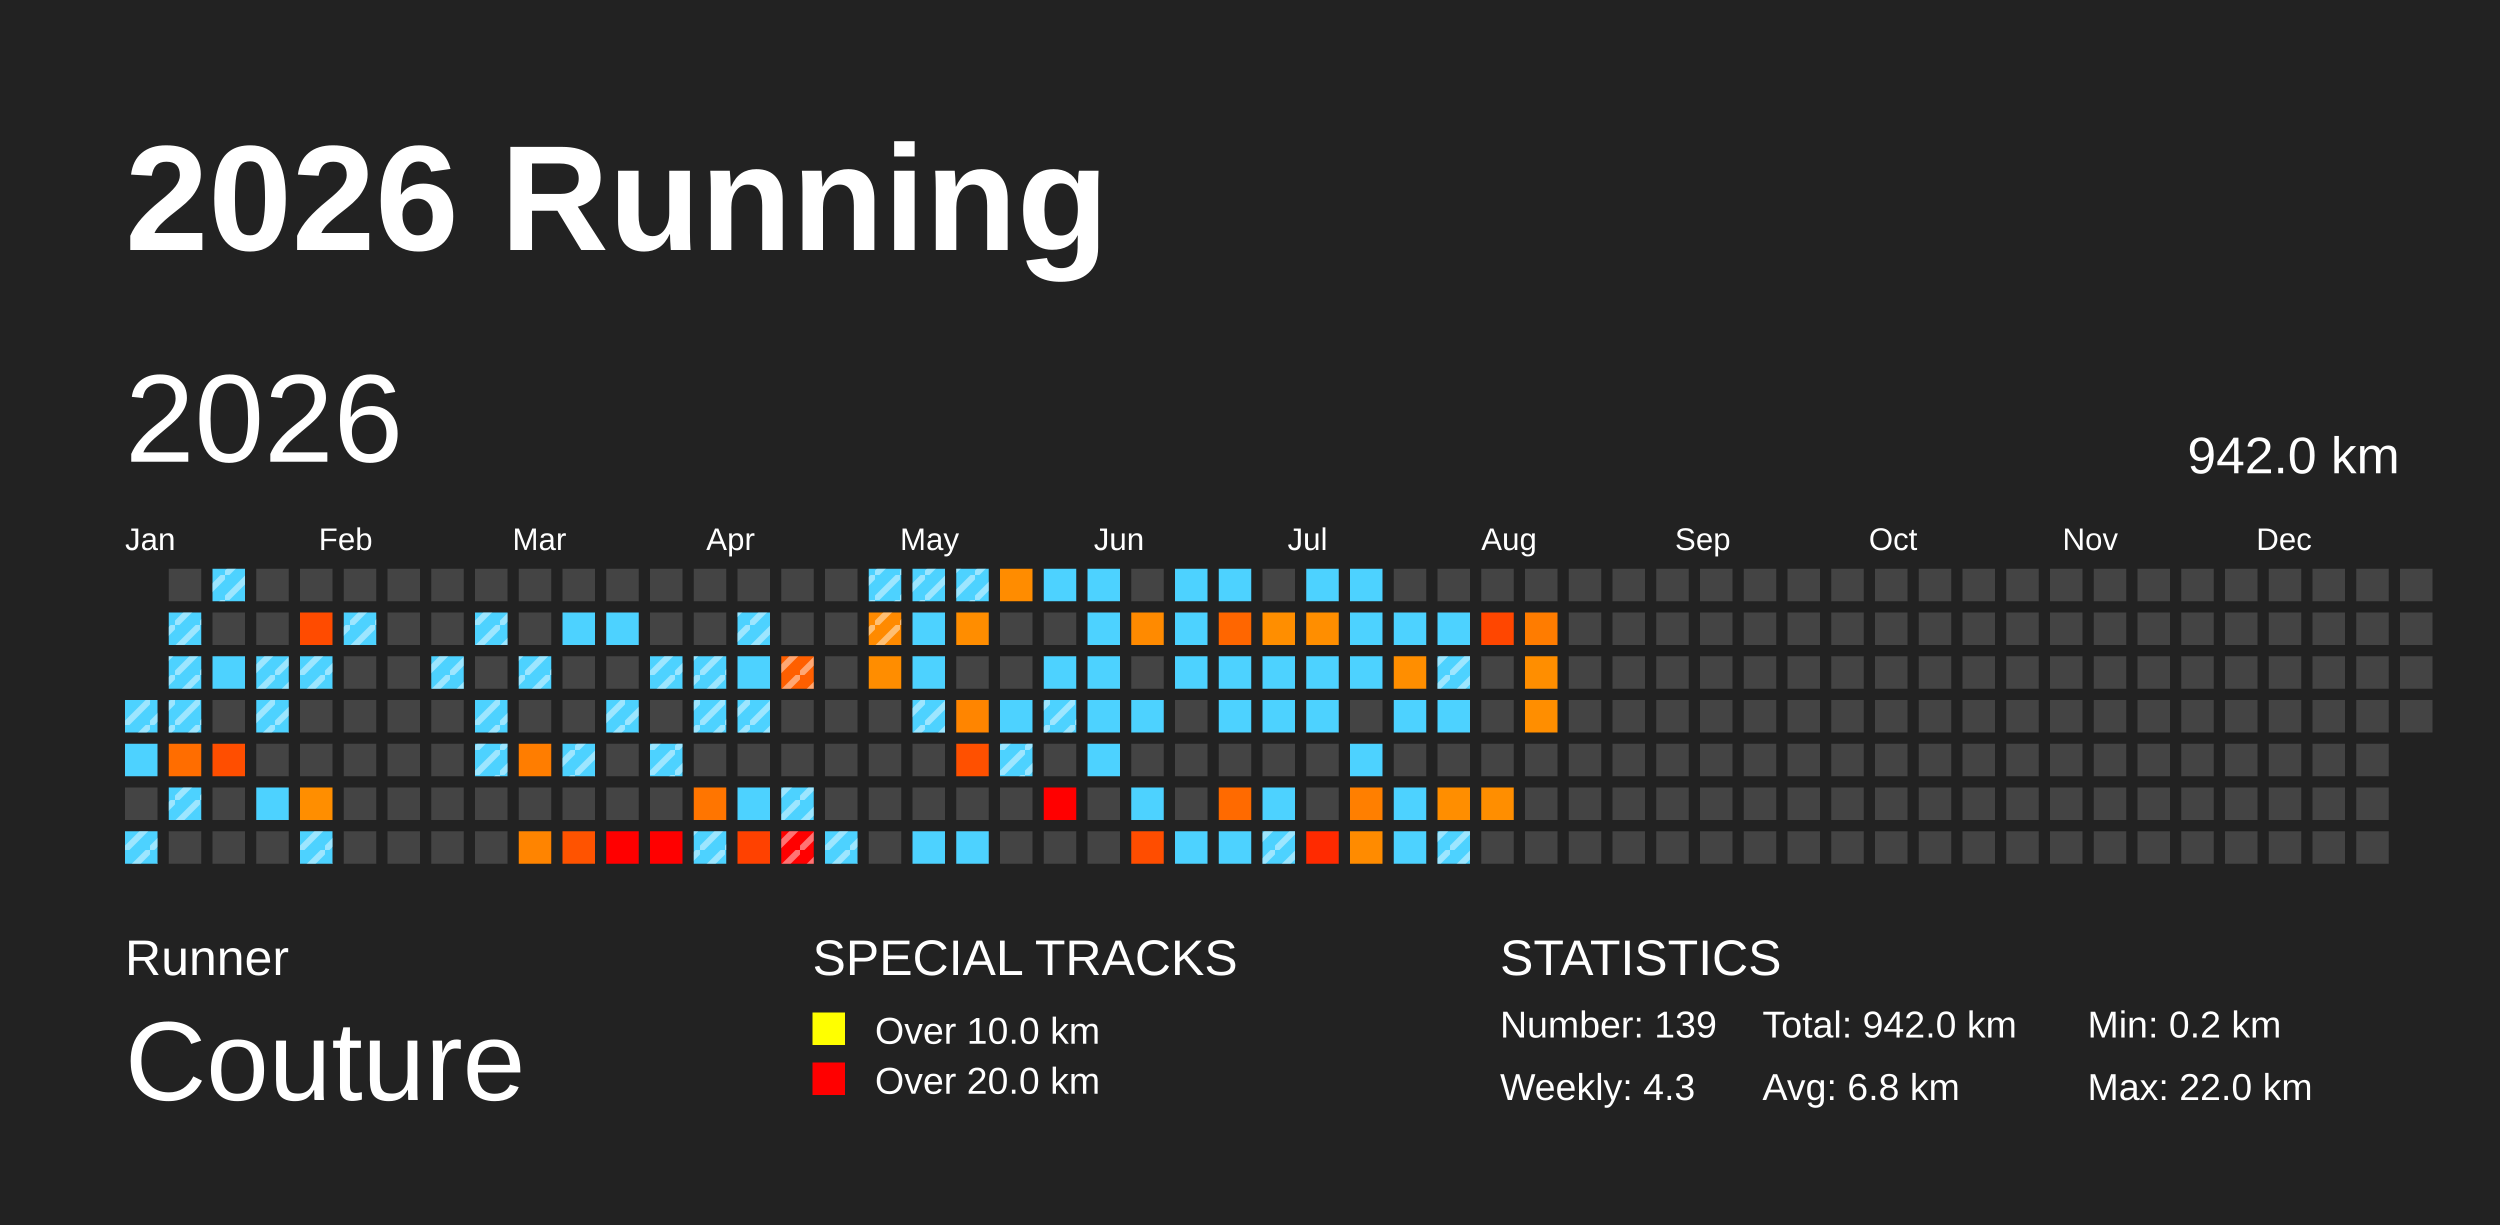
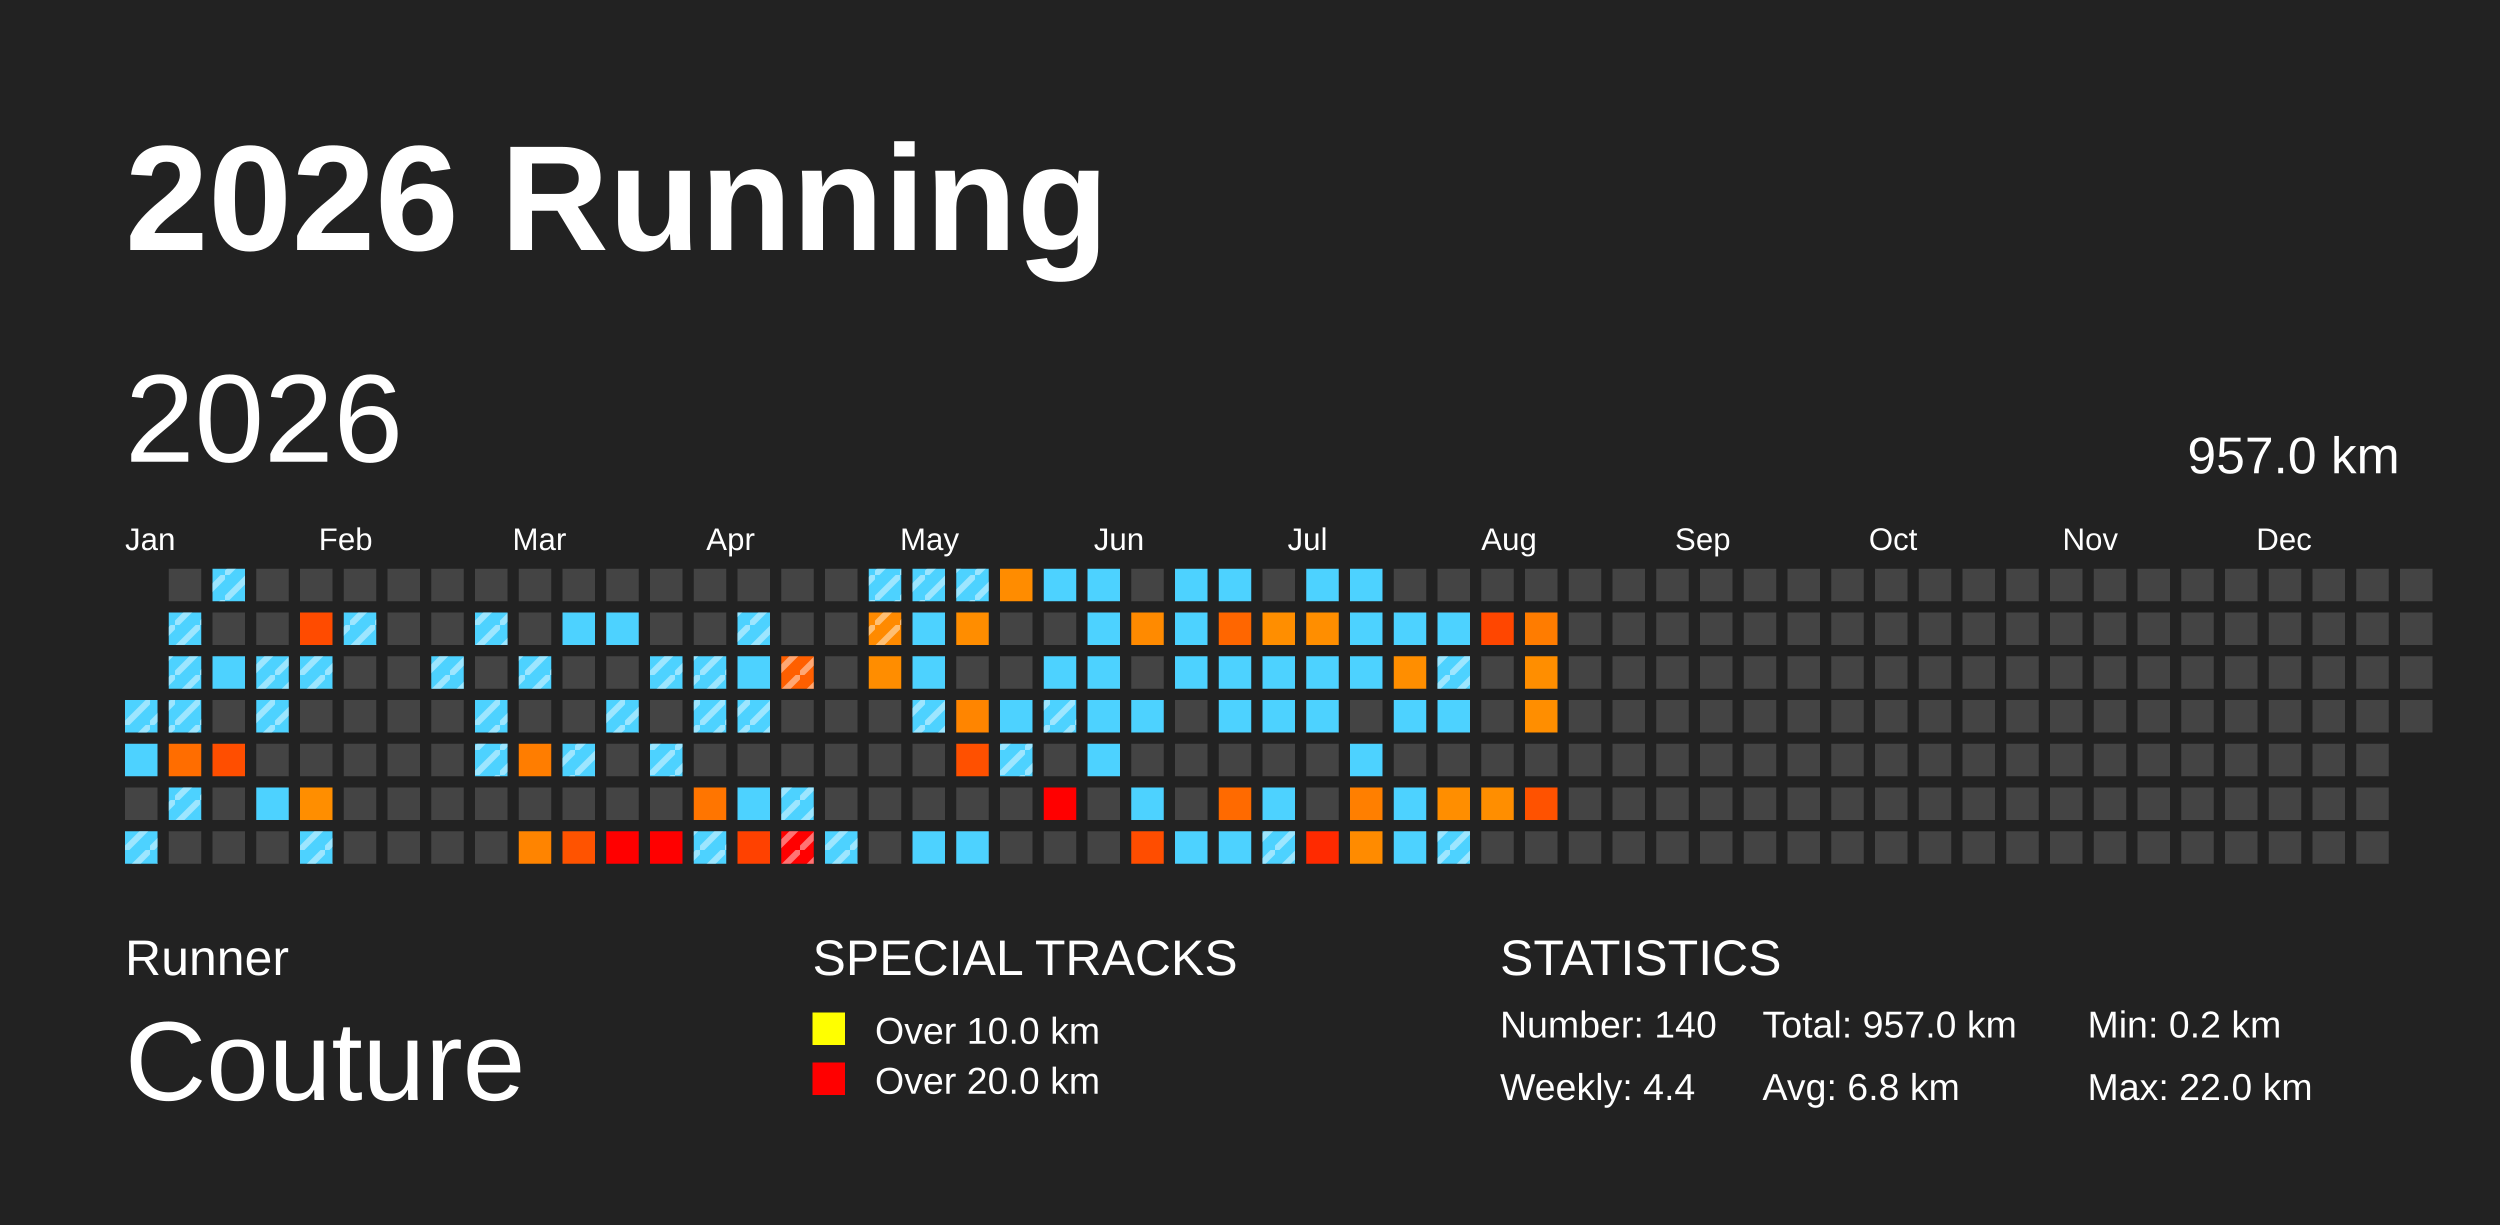
<svg xmlns="http://www.w3.org/2000/svg" baseProfile="full" height="98mm" version="1.1" viewBox="0,0,200,98" width="200mm">
  <defs>
    <pattern height="2" id="indoor-stripe" patternUnits="userSpaceOnUse" width="2">
      <line stroke="white" stroke-opacity="0.45" stroke-width="0.5" x1="0" x2="2" y1="2" y2="0" />
    </pattern>
  </defs>
  <rect fill="#222222" height="98" width="200" x="0" y="0" />
  <text fill="#FFFFFF" style="font-size:12px; font-family:Arial; font-weight:bold;" x="10" y="20">2026 Running</text>
  <text fill="#FFFFFF" style="font-size:4px; font-family:Arial" x="10" y="78">Runner</text>
  <text fill="#FFFFFF" style="font-size:9px; font-family:Arial" x="10" y="88">Couture</text>
  <text fill="#FFFFFF" style="font-size:4px; font-family:Arial" x="65" y="78">SPECIAL TRACKS</text>
  <rect fill="yellow" height="2.6" width="2.6" x="65" y="81" />
  <text fill="#FFFFFF" style="font-size:3px; font-family:Arial" x="70" y="83.5">Over 10.0 km</text>
  <rect fill="red" height="2.6" width="2.6" x="65" y="85" />
  <text fill="#FFFFFF" style="font-size:3px; font-family:Arial" x="70" y="87.5">Over 20.0 km</text>
  <text fill="#FFFFFF" style="font-size:4px; font-family:Arial" x="120" y="78">STATISTICS</text>
-   <text fill="#FFFFFF" style="font-size:3px; font-family:Arial" x="120" y="83">Number: 139</text>
-   <text fill="#FFFFFF" style="font-size:3px; font-family:Arial" x="120" y="88">Weekly: 4.3</text>
-   <text fill="#FFFFFF" style="font-size:3px; font-family:Arial" x="141" y="83">Total: 942.0 km</text>
+   <text fill="#FFFFFF" style="font-size:3px; font-family:Arial" x="120" y="83">Number: 140</text>
+   <text fill="#FFFFFF" style="font-size:3px; font-family:Arial" x="120" y="88">Weekly: 4.4</text>
+   <text fill="#FFFFFF" style="font-size:3px; font-family:Arial" x="141" y="83">Total: 957.0 km</text>
  <text fill="#FFFFFF" style="font-size:3px; font-family:Arial" x="141" y="88">Avg: 6.8 km</text>
  <text fill="#FFFFFF" style="font-size:3px; font-family:Arial" x="167" y="83">Min: 0.2 km</text>
  <text fill="#FFFFFF" style="font-size:3px; font-family:Arial" x="167" y="88">Max: 22.0 km</text>
  <text dominant-baseline="hanging" fill="#FFFFFF" style="font-size:10.0px; font-family:Arial;" x="10" y="30">2026</text>
-   <text dominant-baseline="hanging" fill="#FFFFFF" style="font-size:4.125px; font-family:Arial;" x="175" y="35">942.0 km</text>
+   <text dominant-baseline="hanging" fill="#FFFFFF" style="font-size:4.125px; font-family:Arial;" x="175" y="35">957.0 km</text>
  <text fill="#FFFFFF" style="font-size:2.5px; font-family:Arial" x="10.0" y="44">Jan</text>
  <text fill="#FFFFFF" style="font-size:2.5px; font-family:Arial" x="25.5" y="44">Feb</text>
  <text fill="#FFFFFF" style="font-size:2.5px; font-family:Arial" x="41.0" y="44">Mar</text>
  <text fill="#FFFFFF" style="font-size:2.5px; font-family:Arial" x="56.5" y="44">Apr</text>
  <text fill="#FFFFFF" style="font-size:2.5px; font-family:Arial" x="72.0" y="44">May</text>
  <text fill="#FFFFFF" style="font-size:2.5px; font-family:Arial" x="87.5" y="44">Jun</text>
  <text fill="#FFFFFF" style="font-size:2.5px; font-family:Arial" x="103.0" y="44">Jul</text>
  <text fill="#FFFFFF" style="font-size:2.5px; font-family:Arial" x="118.5" y="44">Aug</text>
  <text fill="#FFFFFF" style="font-size:2.5px; font-family:Arial" x="134.0" y="44">Sep</text>
  <text fill="#FFFFFF" style="font-size:2.5px; font-family:Arial" x="149.5" y="44">Oct</text>
  <text fill="#FFFFFF" style="font-size:2.5px; font-family:Arial" x="165.0" y="44">Nov</text>
  <text fill="#FFFFFF" style="font-size:2.5px; font-family:Arial" x="180.5" y="44">Dec</text>
  <rect fill="#4dd2ff" height="2.6" width="2.6" x="10.0" y="56.0" />
  <rect fill="url(#indoor-stripe)" height="2.6" width="2.6" x="10.0" y="56.0" />
  <rect fill="#4dd2ff" height="2.6" width="2.6" x="10.0" y="59.5" />
  <rect fill="#444444" height="2.6" width="2.6" x="10.0" y="63.0" />
  <rect fill="#4dd2ff" height="2.6" width="2.6" x="10.0" y="66.5" />
  <rect fill="url(#indoor-stripe)" height="2.6" width="2.6" x="10.0" y="66.5" />
  <rect fill="#444444" height="2.6" width="2.6" x="13.5" y="45.5" />
  <rect fill="#4dd2ff" height="2.6" width="2.6" x="13.5" y="49.0" />
  <rect fill="url(#indoor-stripe)" height="2.6" width="2.6" x="13.5" y="49.0" />
  <rect fill="#4dd2ff" height="2.6" width="2.6" x="13.5" y="52.5" />
  <rect fill="url(#indoor-stripe)" height="2.6" width="2.6" x="13.5" y="52.5" />
  <rect fill="#4dd2ff" height="2.6" width="2.6" x="13.5" y="56.0" />
  <rect fill="url(#indoor-stripe)" height="2.6" width="2.6" x="13.5" y="56.0" />
  <rect fill="#ff6d00" height="2.6" width="2.6" x="13.5" y="59.5" />
  <rect fill="#4dd2ff" height="2.6" width="2.6" x="13.5" y="63.0" />
  <rect fill="url(#indoor-stripe)" height="2.6" width="2.6" x="13.5" y="63.0" />
  <rect fill="#444444" height="2.6" width="2.6" x="13.5" y="66.5" />
  <rect fill="#4dd2ff" height="2.6" width="2.6" x="17.0" y="45.5" />
  <rect fill="url(#indoor-stripe)" height="2.6" width="2.6" x="17.0" y="45.5" />
  <rect fill="#444444" height="2.6" width="2.6" x="17.0" y="49.0" />
  <rect fill="#4dd2ff" height="2.6" width="2.6" x="17.0" y="52.5" />
  <rect fill="#444444" height="2.6" width="2.6" x="17.0" y="56.0" />
  <rect fill="#ff4e00" height="2.6" width="2.6" x="17.0" y="59.5" />
  <rect fill="#444444" height="2.6" width="2.6" x="17.0" y="63.0" />
  <rect fill="#444444" height="2.6" width="2.6" x="17.0" y="66.5" />
  <rect fill="#444444" height="2.6" width="2.6" x="20.5" y="45.5" />
  <rect fill="#444444" height="2.6" width="2.6" x="20.5" y="49.0" />
  <rect fill="#4dd2ff" height="2.6" width="2.6" x="20.5" y="52.5" />
  <rect fill="url(#indoor-stripe)" height="2.6" width="2.6" x="20.5" y="52.5" />
  <rect fill="#4dd2ff" height="2.6" width="2.6" x="20.5" y="56.0" />
  <rect fill="url(#indoor-stripe)" height="2.6" width="2.6" x="20.5" y="56.0" />
  <rect fill="#444444" height="2.6" width="2.6" x="20.5" y="59.5" />
  <rect fill="#4dd2ff" height="2.6" width="2.6" x="20.5" y="63.0" />
  <rect fill="#444444" height="2.6" width="2.6" x="20.5" y="66.5" />
  <rect fill="#444444" height="2.6" width="2.6" x="24.0" y="45.5" />
  <rect fill="#ff4b00" height="2.6" width="2.6" x="24.0" y="49.0" />
  <rect fill="#4dd2ff" height="2.6" width="2.6" x="24.0" y="52.5" />
  <rect fill="url(#indoor-stripe)" height="2.6" width="2.6" x="24.0" y="52.5" />
  <rect fill="#444444" height="2.6" width="2.6" x="24.0" y="56.0" />
  <rect fill="#444444" height="2.6" width="2.6" x="24.0" y="59.5" />
  <rect fill="#ff8e00" height="2.6" width="2.6" x="24.0" y="63.0" />
  <rect fill="#4dd2ff" height="2.6" width="2.6" x="24.0" y="66.5" />
  <rect fill="url(#indoor-stripe)" height="2.6" width="2.6" x="24.0" y="66.5" />
  <rect fill="#444444" height="2.6" width="2.6" x="27.5" y="45.5" />
  <rect fill="#4dd2ff" height="2.6" width="2.6" x="27.5" y="49.0" />
  <rect fill="url(#indoor-stripe)" height="2.6" width="2.6" x="27.5" y="49.0" />
  <rect fill="#444444" height="2.6" width="2.6" x="27.5" y="52.5" />
  <rect fill="#444444" height="2.6" width="2.6" x="27.5" y="56.0" />
  <rect fill="#444444" height="2.6" width="2.6" x="27.5" y="59.5" />
  <rect fill="#444444" height="2.6" width="2.6" x="27.5" y="63.0" />
  <rect fill="#444444" height="2.6" width="2.6" x="27.5" y="66.5" />
  <rect fill="#444444" height="2.6" width="2.6" x="31.0" y="45.5" />
  <rect fill="#444444" height="2.6" width="2.6" x="31.0" y="49.0" />
  <rect fill="#444444" height="2.6" width="2.6" x="31.0" y="52.5" />
  <rect fill="#444444" height="2.6" width="2.6" x="31.0" y="56.0" />
  <rect fill="#444444" height="2.6" width="2.6" x="31.0" y="59.5" />
  <rect fill="#444444" height="2.6" width="2.6" x="31.0" y="63.0" />
  <rect fill="#444444" height="2.6" width="2.6" x="31.0" y="66.5" />
  <rect fill="#444444" height="2.6" width="2.6" x="34.5" y="45.5" />
  <rect fill="#444444" height="2.6" width="2.6" x="34.5" y="49.0" />
  <rect fill="#4dd2ff" height="2.6" width="2.6" x="34.5" y="52.5" />
  <rect fill="url(#indoor-stripe)" height="2.6" width="2.6" x="34.5" y="52.5" />
  <rect fill="#444444" height="2.6" width="2.6" x="34.5" y="56.0" />
  <rect fill="#444444" height="2.6" width="2.6" x="34.5" y="59.5" />
  <rect fill="#444444" height="2.6" width="2.6" x="34.5" y="63.0" />
  <rect fill="#444444" height="2.6" width="2.6" x="34.5" y="66.5" />
  <rect fill="#444444" height="2.6" width="2.6" x="38.0" y="45.5" />
  <rect fill="#4dd2ff" height="2.6" width="2.6" x="38.0" y="49.0" />
  <rect fill="url(#indoor-stripe)" height="2.6" width="2.6" x="38.0" y="49.0" />
  <rect fill="#444444" height="2.6" width="2.6" x="38.0" y="52.5" />
  <rect fill="#4dd2ff" height="2.6" width="2.6" x="38.0" y="56.0" />
  <rect fill="url(#indoor-stripe)" height="2.6" width="2.6" x="38.0" y="56.0" />
  <rect fill="#4dd2ff" height="2.6" width="2.6" x="38.0" y="59.5" />
  <rect fill="url(#indoor-stripe)" height="2.6" width="2.6" x="38.0" y="59.5" />
  <rect fill="#444444" height="2.6" width="2.6" x="38.0" y="63.0" />
  <rect fill="#444444" height="2.6" width="2.6" x="38.0" y="66.5" />
  <rect fill="#444444" height="2.6" width="2.6" x="41.5" y="45.5" />
  <rect fill="#444444" height="2.6" width="2.6" x="41.5" y="49.0" />
  <rect fill="#4dd2ff" height="2.6" width="2.6" x="41.5" y="52.5" />
  <rect fill="url(#indoor-stripe)" height="2.6" width="2.6" x="41.5" y="52.5" />
  <rect fill="#444444" height="2.6" width="2.6" x="41.5" y="56.0" />
  <rect fill="#ff7d00" height="2.6" width="2.6" x="41.5" y="59.5" />
  <rect fill="#444444" height="2.6" width="2.6" x="41.5" y="63.0" />
  <rect fill="#ff8400" height="2.6" width="2.6" x="41.5" y="66.5" />
  <rect fill="#444444" height="2.6" width="2.6" x="45.0" y="45.5" />
  <rect fill="#4dd2ff" height="2.6" width="2.6" x="45.0" y="49.0" />
  <rect fill="#444444" height="2.6" width="2.6" x="45.0" y="52.5" />
  <rect fill="#444444" height="2.6" width="2.6" x="45.0" y="56.0" />
  <rect fill="#4dd2ff" height="2.6" width="2.6" x="45.0" y="59.5" />
  <rect fill="url(#indoor-stripe)" height="2.6" width="2.6" x="45.0" y="59.5" />
  <rect fill="#444444" height="2.6" width="2.6" x="45.0" y="63.0" />
  <rect fill="#ff5300" height="2.6" width="2.6" x="45.0" y="66.5" />
  <rect fill="#444444" height="2.6" width="2.6" x="48.5" y="45.5" />
  <rect fill="#4dd2ff" height="2.6" width="2.6" x="48.5" y="49.0" />
  <rect fill="#444444" height="2.6" width="2.6" x="48.5" y="52.5" />
  <rect fill="#4dd2ff" height="2.6" width="2.6" x="48.5" y="56.0" />
  <rect fill="url(#indoor-stripe)" height="2.6" width="2.6" x="48.5" y="56.0" />
  <rect fill="#444444" height="2.6" width="2.6" x="48.5" y="59.5" />
  <rect fill="#444444" height="2.6" width="2.6" x="48.5" y="63.0" />
  <rect fill="red" height="2.6" width="2.6" x="48.5" y="66.5" />
  <rect fill="#444444" height="2.6" width="2.6" x="52.0" y="45.5" />
  <rect fill="#444444" height="2.6" width="2.6" x="52.0" y="49.0" />
  <rect fill="#4dd2ff" height="2.6" width="2.6" x="52.0" y="52.5" />
  <rect fill="url(#indoor-stripe)" height="2.6" width="2.6" x="52.0" y="52.5" />
  <rect fill="#444444" height="2.6" width="2.6" x="52.0" y="56.0" />
  <rect fill="#4dd2ff" height="2.6" width="2.6" x="52.0" y="59.5" />
  <rect fill="url(#indoor-stripe)" height="2.6" width="2.6" x="52.0" y="59.5" />
  <rect fill="#444444" height="2.6" width="2.6" x="52.0" y="63.0" />
  <rect fill="red" height="2.6" width="2.6" x="52.0" y="66.5" />
  <rect fill="#444444" height="2.6" width="2.6" x="55.5" y="45.5" />
  <rect fill="#444444" height="2.6" width="2.6" x="55.5" y="49.0" />
  <rect fill="#4dd2ff" height="2.6" width="2.6" x="55.5" y="52.5" />
  <rect fill="url(#indoor-stripe)" height="2.6" width="2.6" x="55.5" y="52.5" />
  <rect fill="#4dd2ff" height="2.6" width="2.6" x="55.5" y="56.0" />
  <rect fill="url(#indoor-stripe)" height="2.6" width="2.6" x="55.5" y="56.0" />
  <rect fill="#444444" height="2.6" width="2.6" x="55.5" y="59.5" />
  <rect fill="#ff7500" height="2.6" width="2.6" x="55.5" y="63.0" />
  <rect fill="#4dd2ff" height="2.6" width="2.6" x="55.5" y="66.5" />
  <rect fill="url(#indoor-stripe)" height="2.6" width="2.6" x="55.5" y="66.5" />
  <rect fill="#444444" height="2.6" width="2.6" x="59.0" y="45.5" />
  <rect fill="#4dd2ff" height="2.6" width="2.6" x="59.0" y="49.0" />
  <rect fill="url(#indoor-stripe)" height="2.6" width="2.6" x="59.0" y="49.0" />
  <rect fill="#4dd2ff" height="2.6" width="2.6" x="59.0" y="52.5" />
  <rect fill="#4dd2ff" height="2.6" width="2.6" x="59.0" y="56.0" />
  <rect fill="url(#indoor-stripe)" height="2.6" width="2.6" x="59.0" y="56.0" />
  <rect fill="#444444" height="2.6" width="2.6" x="59.0" y="59.5" />
  <rect fill="#4dd2ff" height="2.6" width="2.6" x="59.0" y="63.0" />
  <rect fill="#ff4100" height="2.6" width="2.6" x="59.0" y="66.5" />
  <rect fill="#444444" height="2.6" width="2.6" x="62.5" y="45.5" />
  <rect fill="#444444" height="2.6" width="2.6" x="62.5" y="49.0" />
  <rect fill="#ff5f00" height="2.6" width="2.6" x="62.5" y="52.5" />
  <rect fill="url(#indoor-stripe)" height="2.6" width="2.6" x="62.5" y="52.5" />
  <rect fill="#444444" height="2.6" width="2.6" x="62.5" y="56.0" />
  <rect fill="#444444" height="2.6" width="2.6" x="62.5" y="59.5" />
  <rect fill="#4dd2ff" height="2.6" width="2.6" x="62.5" y="63.0" />
  <rect fill="url(#indoor-stripe)" height="2.6" width="2.6" x="62.5" y="63.0" />
  <rect fill="red" height="2.6" width="2.6" x="62.5" y="66.5" />
  <rect fill="url(#indoor-stripe)" height="2.6" width="2.6" x="62.5" y="66.5" />
  <rect fill="#444444" height="2.6" width="2.6" x="66.0" y="45.5" />
  <rect fill="#444444" height="2.6" width="2.6" x="66.0" y="49.0" />
  <rect fill="#444444" height="2.6" width="2.6" x="66.0" y="52.5" />
  <rect fill="#444444" height="2.6" width="2.6" x="66.0" y="56.0" />
  <rect fill="#444444" height="2.6" width="2.6" x="66.0" y="59.5" />
  <rect fill="#444444" height="2.6" width="2.6" x="66.0" y="63.0" />
  <rect fill="#4dd2ff" height="2.6" width="2.6" x="66.0" y="66.5" />
  <rect fill="url(#indoor-stripe)" height="2.6" width="2.6" x="66.0" y="66.5" />
  <rect fill="#4dd2ff" height="2.6" width="2.6" x="69.5" y="45.5" />
  <rect fill="url(#indoor-stripe)" height="2.6" width="2.6" x="69.5" y="45.5" />
  <rect fill="#ff8a00" height="2.6" width="2.6" x="69.5" y="49.0" />
  <rect fill="url(#indoor-stripe)" height="2.6" width="2.6" x="69.5" y="49.0" />
  <rect fill="#ff8d00" height="2.6" width="2.6" x="69.5" y="52.5" />
  <rect fill="#444444" height="2.6" width="2.6" x="69.5" y="56.0" />
  <rect fill="#444444" height="2.6" width="2.6" x="69.5" y="59.5" />
  <rect fill="#444444" height="2.6" width="2.6" x="69.5" y="63.0" />
  <rect fill="#444444" height="2.6" width="2.6" x="69.5" y="66.5" />
  <rect fill="#4dd2ff" height="2.6" width="2.6" x="73.0" y="45.5" />
  <rect fill="url(#indoor-stripe)" height="2.6" width="2.6" x="73.0" y="45.5" />
  <rect fill="#4dd2ff" height="2.6" width="2.6" x="73.0" y="49.0" />
  <rect fill="#4dd2ff" height="2.6" width="2.6" x="73.0" y="52.5" />
  <rect fill="#4dd2ff" height="2.6" width="2.6" x="73.0" y="56.0" />
  <rect fill="url(#indoor-stripe)" height="2.6" width="2.6" x="73.0" y="56.0" />
  <rect fill="#444444" height="2.6" width="2.6" x="73.0" y="59.5" />
  <rect fill="#444444" height="2.6" width="2.6" x="73.0" y="63.0" />
  <rect fill="#4dd2ff" height="2.6" width="2.6" x="73.0" y="66.5" />
  <rect fill="#4dd2ff" height="2.6" width="2.6" x="76.5" y="45.5" />
  <rect fill="url(#indoor-stripe)" height="2.6" width="2.6" x="76.5" y="45.5" />
  <rect fill="#ff8d00" height="2.6" width="2.6" x="76.5" y="49.0" />
  <rect fill="#444444" height="2.6" width="2.6" x="76.5" y="52.5" />
  <rect fill="#ff8500" height="2.6" width="2.6" x="76.5" y="56.0" />
  <rect fill="#ff5000" height="2.6" width="2.6" x="76.5" y="59.5" />
  <rect fill="#444444" height="2.6" width="2.6" x="76.5" y="63.0" />
  <rect fill="#4dd2ff" height="2.6" width="2.6" x="76.5" y="66.5" />
  <rect fill="#ff8c00" height="2.6" width="2.6" x="80.0" y="45.5" />
  <rect fill="#444444" height="2.6" width="2.6" x="80.0" y="49.0" />
  <rect fill="#444444" height="2.6" width="2.6" x="80.0" y="52.5" />
  <rect fill="#4dd2ff" height="2.6" width="2.6" x="80.0" y="56.0" />
  <rect fill="#4dd2ff" height="2.6" width="2.6" x="80.0" y="59.5" />
  <rect fill="url(#indoor-stripe)" height="2.6" width="2.6" x="80.0" y="59.5" />
  <rect fill="#444444" height="2.6" width="2.6" x="80.0" y="63.0" />
  <rect fill="#444444" height="2.6" width="2.6" x="80.0" y="66.5" />
  <rect fill="#4dd2ff" height="2.6" width="2.6" x="83.5" y="45.5" />
  <rect fill="#444444" height="2.6" width="2.6" x="83.5" y="49.0" />
  <rect fill="#4dd2ff" height="2.6" width="2.6" x="83.5" y="52.5" />
  <rect fill="#4dd2ff" height="2.6" width="2.6" x="83.5" y="56.0" />
  <rect fill="url(#indoor-stripe)" height="2.6" width="2.6" x="83.5" y="56.0" />
  <rect fill="#444444" height="2.6" width="2.6" x="83.5" y="59.5" />
  <rect fill="red" height="2.6" width="2.6" x="83.5" y="63.0" />
  <rect fill="#444444" height="2.6" width="2.6" x="83.5" y="66.5" />
  <rect fill="#4dd2ff" height="2.6" width="2.6" x="87.0" y="45.5" />
  <rect fill="#4dd2ff" height="2.6" width="2.6" x="87.0" y="49.0" />
  <rect fill="#4dd2ff" height="2.6" width="2.6" x="87.0" y="52.5" />
  <rect fill="#4dd2ff" height="2.6" width="2.6" x="87.0" y="56.0" />
  <rect fill="#4dd2ff" height="2.6" width="2.6" x="87.0" y="59.5" />
  <rect fill="#444444" height="2.6" width="2.6" x="87.0" y="63.0" />
  <rect fill="#444444" height="2.6" width="2.6" x="87.0" y="66.5" />
  <rect fill="#444444" height="2.6" width="2.6" x="90.5" y="45.5" />
  <rect fill="#ff8a00" height="2.6" width="2.6" x="90.5" y="49.0" />
  <rect fill="#444444" height="2.6" width="2.6" x="90.5" y="52.5" />
  <rect fill="#4dd2ff" height="2.6" width="2.6" x="90.5" y="56.0" />
  <rect fill="#444444" height="2.6" width="2.6" x="90.5" y="59.5" />
  <rect fill="#4dd2ff" height="2.6" width="2.6" x="90.5" y="63.0" />
  <rect fill="#ff4d00" height="2.6" width="2.6" x="90.5" y="66.5" />
  <rect fill="#4dd2ff" height="2.6" width="2.6" x="94.0" y="45.5" />
  <rect fill="#4dd2ff" height="2.6" width="2.6" x="94.0" y="49.0" />
  <rect fill="#4dd2ff" height="2.6" width="2.6" x="94.0" y="52.5" />
  <rect fill="#444444" height="2.6" width="2.6" x="94.0" y="56.0" />
  <rect fill="#444444" height="2.6" width="2.6" x="94.0" y="59.5" />
  <rect fill="#444444" height="2.6" width="2.6" x="94.0" y="63.0" />
  <rect fill="#4dd2ff" height="2.6" width="2.6" x="94.0" y="66.5" />
  <rect fill="#4dd2ff" height="2.6" width="2.6" x="97.5" y="45.5" />
  <rect fill="#ff6600" height="2.6" width="2.6" x="97.5" y="49.0" />
  <rect fill="#4dd2ff" height="2.6" width="2.6" x="97.5" y="52.5" />
  <rect fill="#4dd2ff" height="2.6" width="2.6" x="97.5" y="56.0" />
  <rect fill="#444444" height="2.6" width="2.6" x="97.5" y="59.5" />
  <rect fill="#ff6a00" height="2.6" width="2.6" x="97.5" y="63.0" />
  <rect fill="#4dd2ff" height="2.6" width="2.6" x="97.5" y="66.5" />
  <rect fill="#444444" height="2.6" width="2.6" x="101.0" y="45.5" />
  <rect fill="#ff8e00" height="2.6" width="2.6" x="101.0" y="49.0" />
  <rect fill="#4dd2ff" height="2.6" width="2.6" x="101.0" y="52.5" />
  <rect fill="#4dd2ff" height="2.6" width="2.6" x="101.0" y="56.0" />
  <rect fill="#444444" height="2.6" width="2.6" x="101.0" y="59.5" />
  <rect fill="#4dd2ff" height="2.6" width="2.6" x="101.0" y="63.0" />
  <rect fill="#4dd2ff" height="2.6" width="2.6" x="101.0" y="66.5" />
  <rect fill="url(#indoor-stripe)" height="2.6" width="2.6" x="101.0" y="66.5" />
  <rect fill="#4dd2ff" height="2.6" width="2.6" x="104.5" y="45.5" />
  <rect fill="#ff8e00" height="2.6" width="2.6" x="104.5" y="49.0" />
  <rect fill="#4dd2ff" height="2.6" width="2.6" x="104.5" y="52.5" />
  <rect fill="#4dd2ff" height="2.6" width="2.6" x="104.5" y="56.0" />
  <rect fill="#444444" height="2.6" width="2.6" x="104.5" y="59.5" />
  <rect fill="#444444" height="2.6" width="2.6" x="104.5" y="63.0" />
  <rect fill="#ff2a00" height="2.6" width="2.6" x="104.5" y="66.5" />
  <rect fill="#4dd2ff" height="2.6" width="2.6" x="108.0" y="45.5" />
  <rect fill="#4dd2ff" height="2.6" width="2.6" x="108.0" y="49.0" />
  <rect fill="#4dd2ff" height="2.6" width="2.6" x="108.0" y="52.5" />
  <rect fill="#444444" height="2.6" width="2.6" x="108.0" y="56.0" />
  <rect fill="#4dd2ff" height="2.6" width="2.6" x="108.0" y="59.5" />
  <rect fill="#ff7f00" height="2.6" width="2.6" x="108.0" y="63.0" />
  <rect fill="#ff8b00" height="2.6" width="2.6" x="108.0" y="66.5" />
  <rect fill="#444444" height="2.6" width="2.6" x="111.5" y="45.5" />
  <rect fill="#4dd2ff" height="2.6" width="2.6" x="111.5" y="49.0" />
  <rect fill="#ff8e00" height="2.6" width="2.6" x="111.5" y="52.5" />
  <rect fill="#4dd2ff" height="2.6" width="2.6" x="111.5" y="56.0" />
  <rect fill="#444444" height="2.6" width="2.6" x="111.5" y="59.5" />
  <rect fill="#4dd2ff" height="2.6" width="2.6" x="111.5" y="63.0" />
  <rect fill="#4dd2ff" height="2.6" width="2.6" x="111.5" y="66.5" />
  <rect fill="#444444" height="2.6" width="2.6" x="115.0" y="45.5" />
  <rect fill="#4dd2ff" height="2.6" width="2.6" x="115.0" y="49.0" />
  <rect fill="#4dd2ff" height="2.6" width="2.6" x="115.0" y="52.5" />
  <rect fill="url(#indoor-stripe)" height="2.6" width="2.6" x="115.0" y="52.5" />
  <rect fill="#4dd2ff" height="2.6" width="2.6" x="115.0" y="56.0" />
  <rect fill="#444444" height="2.6" width="2.6" x="115.0" y="59.5" />
  <rect fill="#ff8e00" height="2.6" width="2.6" x="115.0" y="63.0" />
  <rect fill="#4dd2ff" height="2.6" width="2.6" x="115.0" y="66.5" />
  <rect fill="url(#indoor-stripe)" height="2.6" width="2.6" x="115.0" y="66.5" />
  <rect fill="#444444" height="2.6" width="2.6" x="118.5" y="45.5" />
  <rect fill="#ff4600" height="2.6" width="2.6" x="118.5" y="49.0" />
  <rect fill="#444444" height="2.6" width="2.6" x="118.5" y="52.5" />
  <rect fill="#444444" height="2.6" width="2.6" x="118.5" y="56.0" />
  <rect fill="#444444" height="2.6" width="2.6" x="118.5" y="59.5" />
  <rect fill="#ff8e00" height="2.6" width="2.6" x="118.5" y="63.0" />
  <rect fill="#444444" height="2.6" width="2.6" x="118.5" y="66.5" />
  <rect fill="#444444" height="2.6" width="2.6" x="122.0" y="45.5" />
  <rect fill="#ff7c00" height="2.6" width="2.6" x="122.0" y="49.0" />
  <rect fill="#ff8e00" height="2.6" width="2.6" x="122.0" y="52.5" />
  <rect fill="#ff8e00" height="2.6" width="2.6" x="122.0" y="56.0" />
  <rect fill="#444444" height="2.6" width="2.6" x="122.0" y="59.5" />
-   <rect fill="#444444" height="2.6" width="2.6" x="122.0" y="63.0" />
+   <rect fill="#ff5200" height="2.6" width="2.6" x="122.0" y="63.0" />
  <rect fill="#444444" height="2.6" width="2.6" x="122.0" y="66.5" />
  <rect fill="#444444" height="2.6" width="2.6" x="125.5" y="45.5" />
  <rect fill="#444444" height="2.6" width="2.6" x="125.5" y="49.0" />
  <rect fill="#444444" height="2.6" width="2.6" x="125.5" y="52.5" />
  <rect fill="#444444" height="2.6" width="2.6" x="125.5" y="56.0" />
  <rect fill="#444444" height="2.6" width="2.6" x="125.5" y="59.5" />
  <rect fill="#444444" height="2.6" width="2.6" x="125.5" y="63.0" />
  <rect fill="#444444" height="2.6" width="2.6" x="125.5" y="66.5" />
  <rect fill="#444444" height="2.6" width="2.6" x="129.0" y="45.5" />
  <rect fill="#444444" height="2.6" width="2.6" x="129.0" y="49.0" />
  <rect fill="#444444" height="2.6" width="2.6" x="129.0" y="52.5" />
  <rect fill="#444444" height="2.6" width="2.6" x="129.0" y="56.0" />
  <rect fill="#444444" height="2.6" width="2.6" x="129.0" y="59.5" />
  <rect fill="#444444" height="2.6" width="2.6" x="129.0" y="63.0" />
  <rect fill="#444444" height="2.6" width="2.6" x="129.0" y="66.5" />
  <rect fill="#444444" height="2.6" width="2.6" x="132.5" y="45.5" />
  <rect fill="#444444" height="2.6" width="2.6" x="132.5" y="49.0" />
  <rect fill="#444444" height="2.6" width="2.6" x="132.5" y="52.5" />
  <rect fill="#444444" height="2.6" width="2.6" x="132.5" y="56.0" />
  <rect fill="#444444" height="2.6" width="2.6" x="132.5" y="59.5" />
  <rect fill="#444444" height="2.6" width="2.6" x="132.5" y="63.0" />
  <rect fill="#444444" height="2.6" width="2.6" x="132.5" y="66.5" />
  <rect fill="#444444" height="2.6" width="2.6" x="136.0" y="45.5" />
  <rect fill="#444444" height="2.6" width="2.6" x="136.0" y="49.0" />
  <rect fill="#444444" height="2.6" width="2.6" x="136.0" y="52.5" />
  <rect fill="#444444" height="2.6" width="2.6" x="136.0" y="56.0" />
  <rect fill="#444444" height="2.6" width="2.6" x="136.0" y="59.5" />
  <rect fill="#444444" height="2.6" width="2.6" x="136.0" y="63.0" />
  <rect fill="#444444" height="2.6" width="2.6" x="136.0" y="66.5" />
  <rect fill="#444444" height="2.6" width="2.6" x="139.5" y="45.5" />
  <rect fill="#444444" height="2.6" width="2.6" x="139.5" y="49.0" />
  <rect fill="#444444" height="2.6" width="2.6" x="139.5" y="52.5" />
  <rect fill="#444444" height="2.6" width="2.6" x="139.5" y="56.0" />
  <rect fill="#444444" height="2.6" width="2.6" x="139.5" y="59.5" />
  <rect fill="#444444" height="2.6" width="2.6" x="139.5" y="63.0" />
  <rect fill="#444444" height="2.6" width="2.6" x="139.5" y="66.5" />
  <rect fill="#444444" height="2.6" width="2.6" x="143.0" y="45.5" />
  <rect fill="#444444" height="2.6" width="2.6" x="143.0" y="49.0" />
  <rect fill="#444444" height="2.6" width="2.6" x="143.0" y="52.5" />
  <rect fill="#444444" height="2.6" width="2.6" x="143.0" y="56.0" />
  <rect fill="#444444" height="2.6" width="2.6" x="143.0" y="59.5" />
  <rect fill="#444444" height="2.6" width="2.6" x="143.0" y="63.0" />
  <rect fill="#444444" height="2.6" width="2.6" x="143.0" y="66.5" />
  <rect fill="#444444" height="2.6" width="2.6" x="146.5" y="45.5" />
  <rect fill="#444444" height="2.6" width="2.6" x="146.5" y="49.0" />
  <rect fill="#444444" height="2.6" width="2.6" x="146.5" y="52.5" />
  <rect fill="#444444" height="2.6" width="2.6" x="146.5" y="56.0" />
  <rect fill="#444444" height="2.6" width="2.6" x="146.5" y="59.5" />
  <rect fill="#444444" height="2.6" width="2.6" x="146.5" y="63.0" />
  <rect fill="#444444" height="2.6" width="2.6" x="146.5" y="66.5" />
  <rect fill="#444444" height="2.6" width="2.6" x="150.0" y="45.5" />
  <rect fill="#444444" height="2.6" width="2.6" x="150.0" y="49.0" />
  <rect fill="#444444" height="2.6" width="2.6" x="150.0" y="52.5" />
  <rect fill="#444444" height="2.6" width="2.6" x="150.0" y="56.0" />
  <rect fill="#444444" height="2.6" width="2.6" x="150.0" y="59.5" />
  <rect fill="#444444" height="2.6" width="2.6" x="150.0" y="63.0" />
  <rect fill="#444444" height="2.6" width="2.6" x="150.0" y="66.5" />
  <rect fill="#444444" height="2.6" width="2.6" x="153.5" y="45.5" />
  <rect fill="#444444" height="2.6" width="2.6" x="153.5" y="49.0" />
  <rect fill="#444444" height="2.6" width="2.6" x="153.5" y="52.5" />
  <rect fill="#444444" height="2.6" width="2.6" x="153.5" y="56.0" />
  <rect fill="#444444" height="2.6" width="2.6" x="153.5" y="59.5" />
  <rect fill="#444444" height="2.6" width="2.6" x="153.5" y="63.0" />
  <rect fill="#444444" height="2.6" width="2.6" x="153.5" y="66.5" />
  <rect fill="#444444" height="2.6" width="2.6" x="157.0" y="45.5" />
  <rect fill="#444444" height="2.6" width="2.6" x="157.0" y="49.0" />
  <rect fill="#444444" height="2.6" width="2.6" x="157.0" y="52.5" />
  <rect fill="#444444" height="2.6" width="2.6" x="157.0" y="56.0" />
  <rect fill="#444444" height="2.6" width="2.6" x="157.0" y="59.5" />
  <rect fill="#444444" height="2.6" width="2.6" x="157.0" y="63.0" />
  <rect fill="#444444" height="2.6" width="2.6" x="157.0" y="66.5" />
  <rect fill="#444444" height="2.6" width="2.6" x="160.5" y="45.5" />
  <rect fill="#444444" height="2.6" width="2.6" x="160.5" y="49.0" />
  <rect fill="#444444" height="2.6" width="2.6" x="160.5" y="52.5" />
  <rect fill="#444444" height="2.6" width="2.6" x="160.5" y="56.0" />
  <rect fill="#444444" height="2.6" width="2.6" x="160.5" y="59.5" />
  <rect fill="#444444" height="2.6" width="2.6" x="160.5" y="63.0" />
  <rect fill="#444444" height="2.6" width="2.6" x="160.5" y="66.5" />
  <rect fill="#444444" height="2.6" width="2.6" x="164.0" y="45.5" />
  <rect fill="#444444" height="2.6" width="2.6" x="164.0" y="49.0" />
  <rect fill="#444444" height="2.6" width="2.6" x="164.0" y="52.5" />
  <rect fill="#444444" height="2.6" width="2.6" x="164.0" y="56.0" />
  <rect fill="#444444" height="2.6" width="2.6" x="164.0" y="59.5" />
  <rect fill="#444444" height="2.6" width="2.6" x="164.0" y="63.0" />
  <rect fill="#444444" height="2.6" width="2.6" x="164.0" y="66.5" />
  <rect fill="#444444" height="2.6" width="2.6" x="167.5" y="45.5" />
  <rect fill="#444444" height="2.6" width="2.6" x="167.5" y="49.0" />
  <rect fill="#444444" height="2.6" width="2.6" x="167.5" y="52.5" />
  <rect fill="#444444" height="2.6" width="2.6" x="167.5" y="56.0" />
  <rect fill="#444444" height="2.6" width="2.6" x="167.5" y="59.5" />
  <rect fill="#444444" height="2.6" width="2.6" x="167.5" y="63.0" />
  <rect fill="#444444" height="2.6" width="2.6" x="167.5" y="66.5" />
  <rect fill="#444444" height="2.6" width="2.6" x="171.0" y="45.5" />
  <rect fill="#444444" height="2.6" width="2.6" x="171.0" y="49.0" />
  <rect fill="#444444" height="2.6" width="2.6" x="171.0" y="52.5" />
  <rect fill="#444444" height="2.6" width="2.6" x="171.0" y="56.0" />
  <rect fill="#444444" height="2.6" width="2.6" x="171.0" y="59.5" />
  <rect fill="#444444" height="2.6" width="2.6" x="171.0" y="63.0" />
  <rect fill="#444444" height="2.6" width="2.6" x="171.0" y="66.5" />
  <rect fill="#444444" height="2.6" width="2.6" x="174.5" y="45.5" />
  <rect fill="#444444" height="2.6" width="2.6" x="174.5" y="49.0" />
  <rect fill="#444444" height="2.6" width="2.6" x="174.5" y="52.5" />
  <rect fill="#444444" height="2.6" width="2.6" x="174.5" y="56.0" />
  <rect fill="#444444" height="2.6" width="2.6" x="174.5" y="59.5" />
  <rect fill="#444444" height="2.6" width="2.6" x="174.5" y="63.0" />
  <rect fill="#444444" height="2.6" width="2.6" x="174.5" y="66.5" />
  <rect fill="#444444" height="2.6" width="2.6" x="178.0" y="45.5" />
  <rect fill="#444444" height="2.6" width="2.6" x="178.0" y="49.0" />
  <rect fill="#444444" height="2.6" width="2.6" x="178.0" y="52.5" />
  <rect fill="#444444" height="2.6" width="2.6" x="178.0" y="56.0" />
  <rect fill="#444444" height="2.6" width="2.6" x="178.0" y="59.5" />
  <rect fill="#444444" height="2.6" width="2.6" x="178.0" y="63.0" />
  <rect fill="#444444" height="2.6" width="2.6" x="178.0" y="66.5" />
  <rect fill="#444444" height="2.6" width="2.6" x="181.5" y="45.5" />
  <rect fill="#444444" height="2.6" width="2.6" x="181.5" y="49.0" />
  <rect fill="#444444" height="2.6" width="2.6" x="181.5" y="52.5" />
  <rect fill="#444444" height="2.6" width="2.6" x="181.5" y="56.0" />
  <rect fill="#444444" height="2.6" width="2.6" x="181.5" y="59.5" />
  <rect fill="#444444" height="2.6" width="2.6" x="181.5" y="63.0" />
  <rect fill="#444444" height="2.6" width="2.6" x="181.5" y="66.5" />
  <rect fill="#444444" height="2.6" width="2.6" x="185.0" y="45.5" />
  <rect fill="#444444" height="2.6" width="2.6" x="185.0" y="49.0" />
  <rect fill="#444444" height="2.6" width="2.6" x="185.0" y="52.5" />
  <rect fill="#444444" height="2.6" width="2.6" x="185.0" y="56.0" />
  <rect fill="#444444" height="2.6" width="2.6" x="185.0" y="59.5" />
  <rect fill="#444444" height="2.6" width="2.6" x="185.0" y="63.0" />
  <rect fill="#444444" height="2.6" width="2.6" x="185.0" y="66.5" />
  <rect fill="#444444" height="2.6" width="2.6" x="188.5" y="45.5" />
  <rect fill="#444444" height="2.6" width="2.6" x="188.5" y="49.0" />
  <rect fill="#444444" height="2.6" width="2.6" x="188.5" y="52.5" />
  <rect fill="#444444" height="2.6" width="2.6" x="188.5" y="56.0" />
  <rect fill="#444444" height="2.6" width="2.6" x="188.5" y="59.5" />
  <rect fill="#444444" height="2.6" width="2.6" x="188.5" y="63.0" />
  <rect fill="#444444" height="2.6" width="2.6" x="188.5" y="66.5" />
  <rect fill="#444444" height="2.6" width="2.6" x="192.0" y="45.5" />
  <rect fill="#444444" height="2.6" width="2.6" x="192.0" y="49.0" />
  <rect fill="#444444" height="2.6" width="2.6" x="192.0" y="52.5" />
  <rect fill="#444444" height="2.6" width="2.6" x="192.0" y="56.0" />
</svg>
